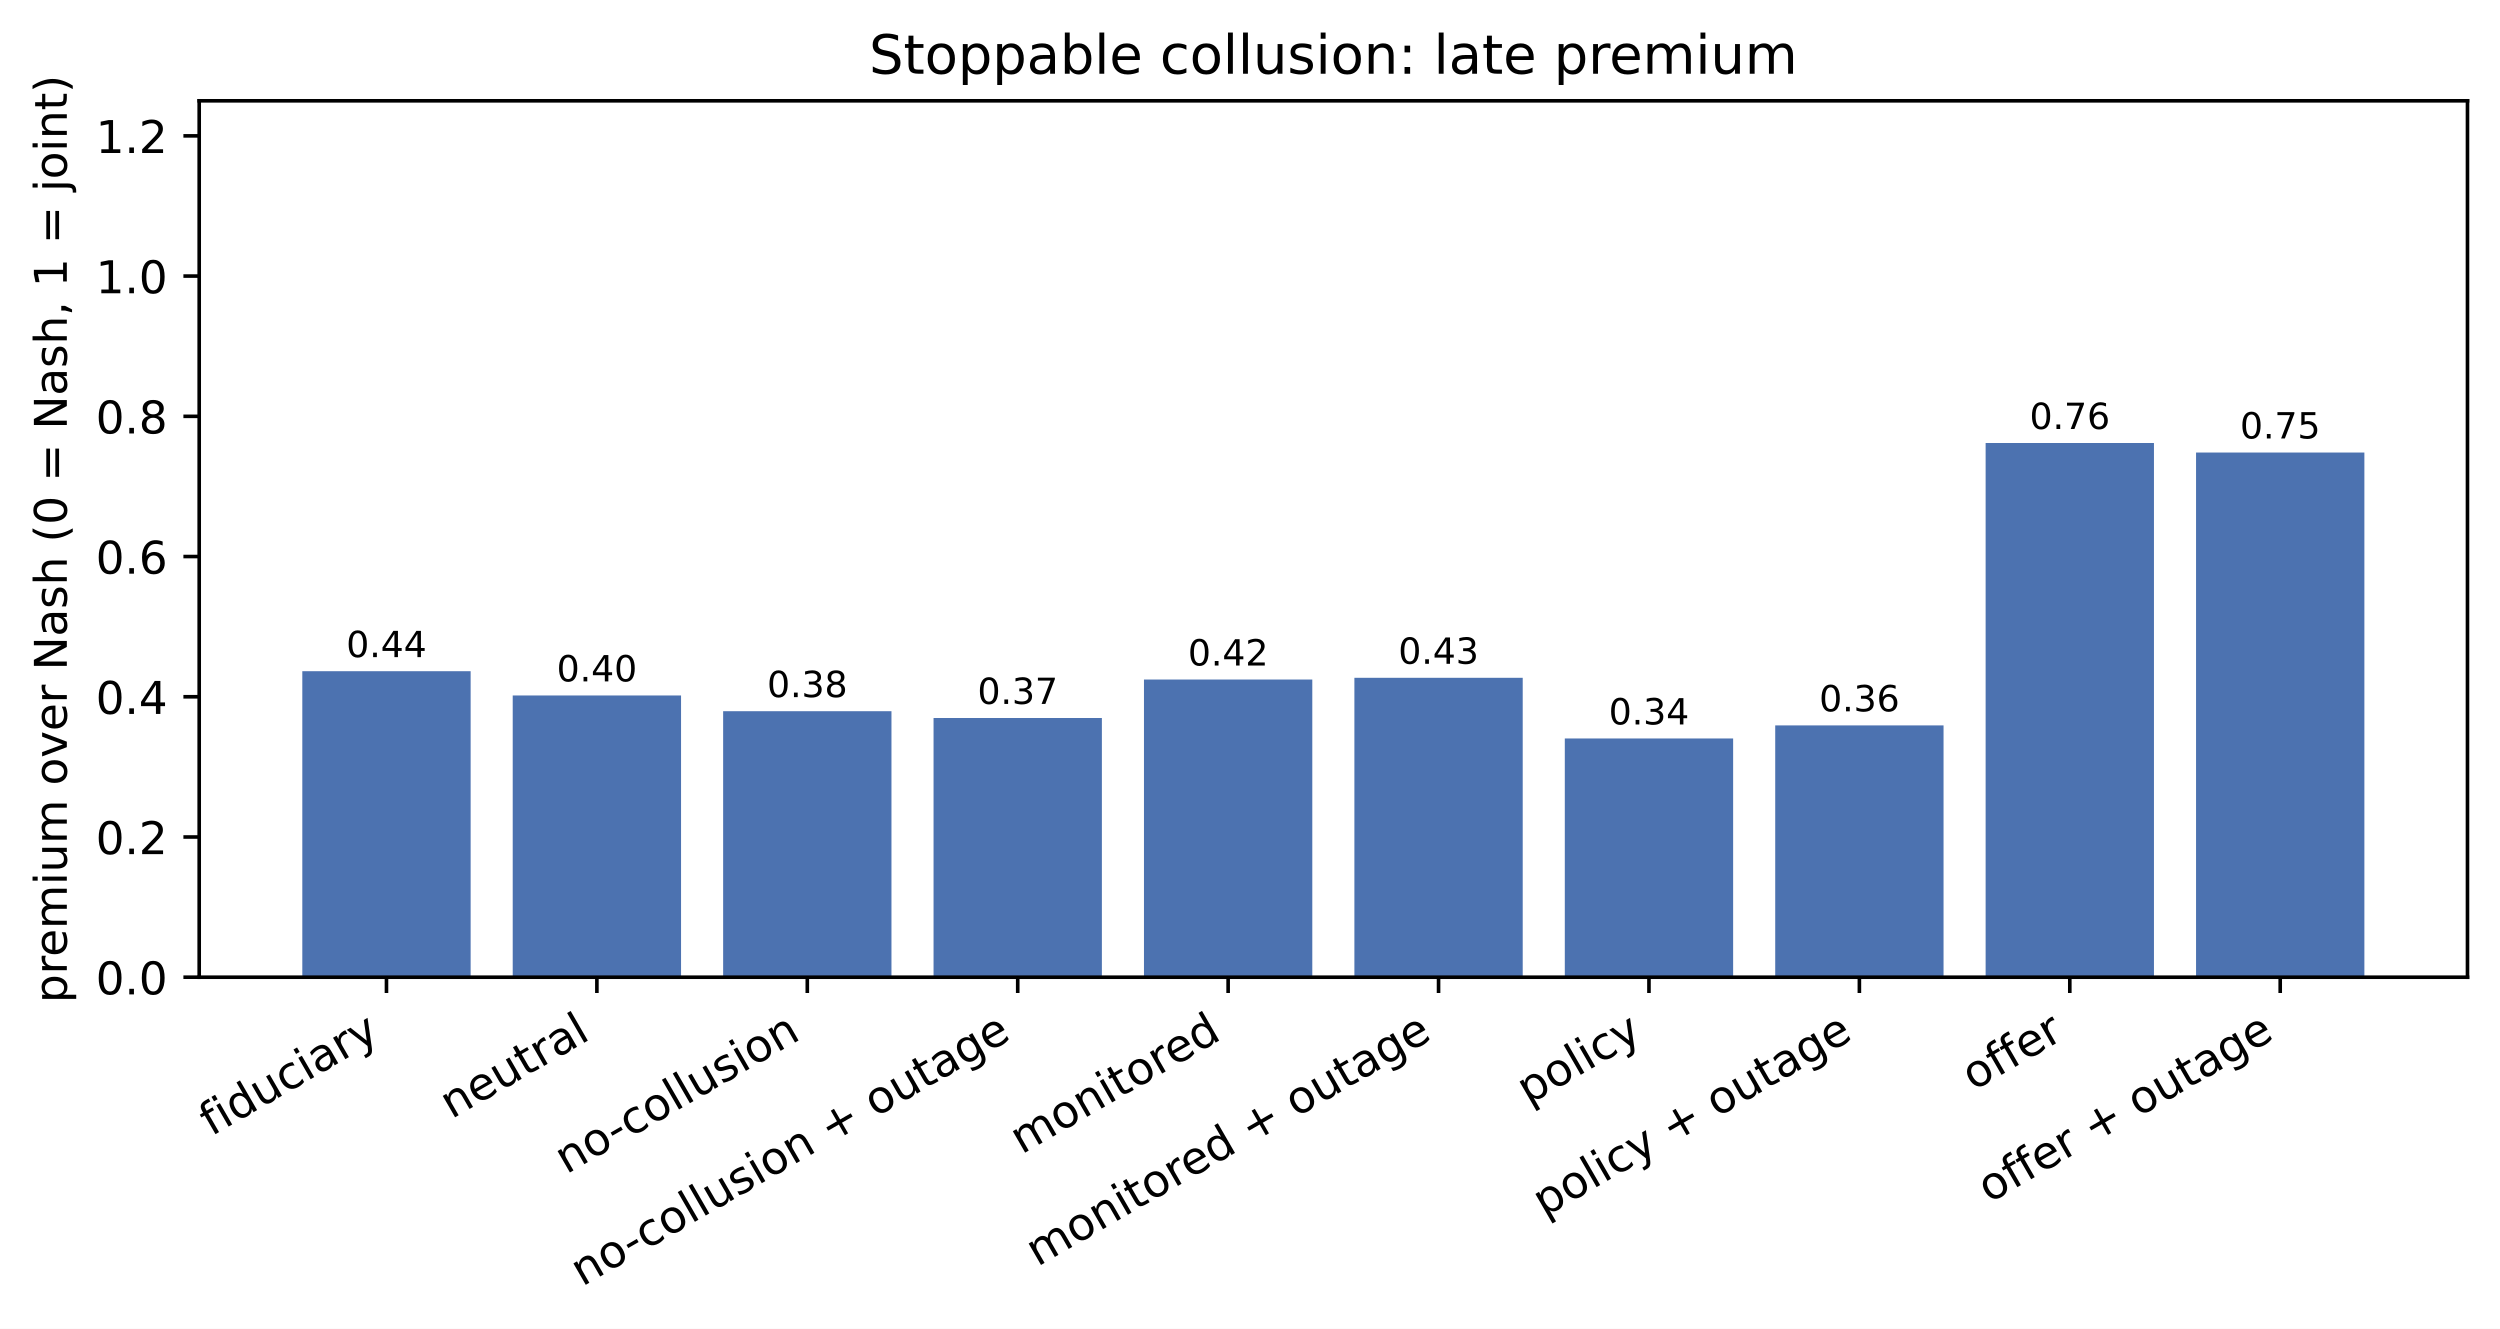
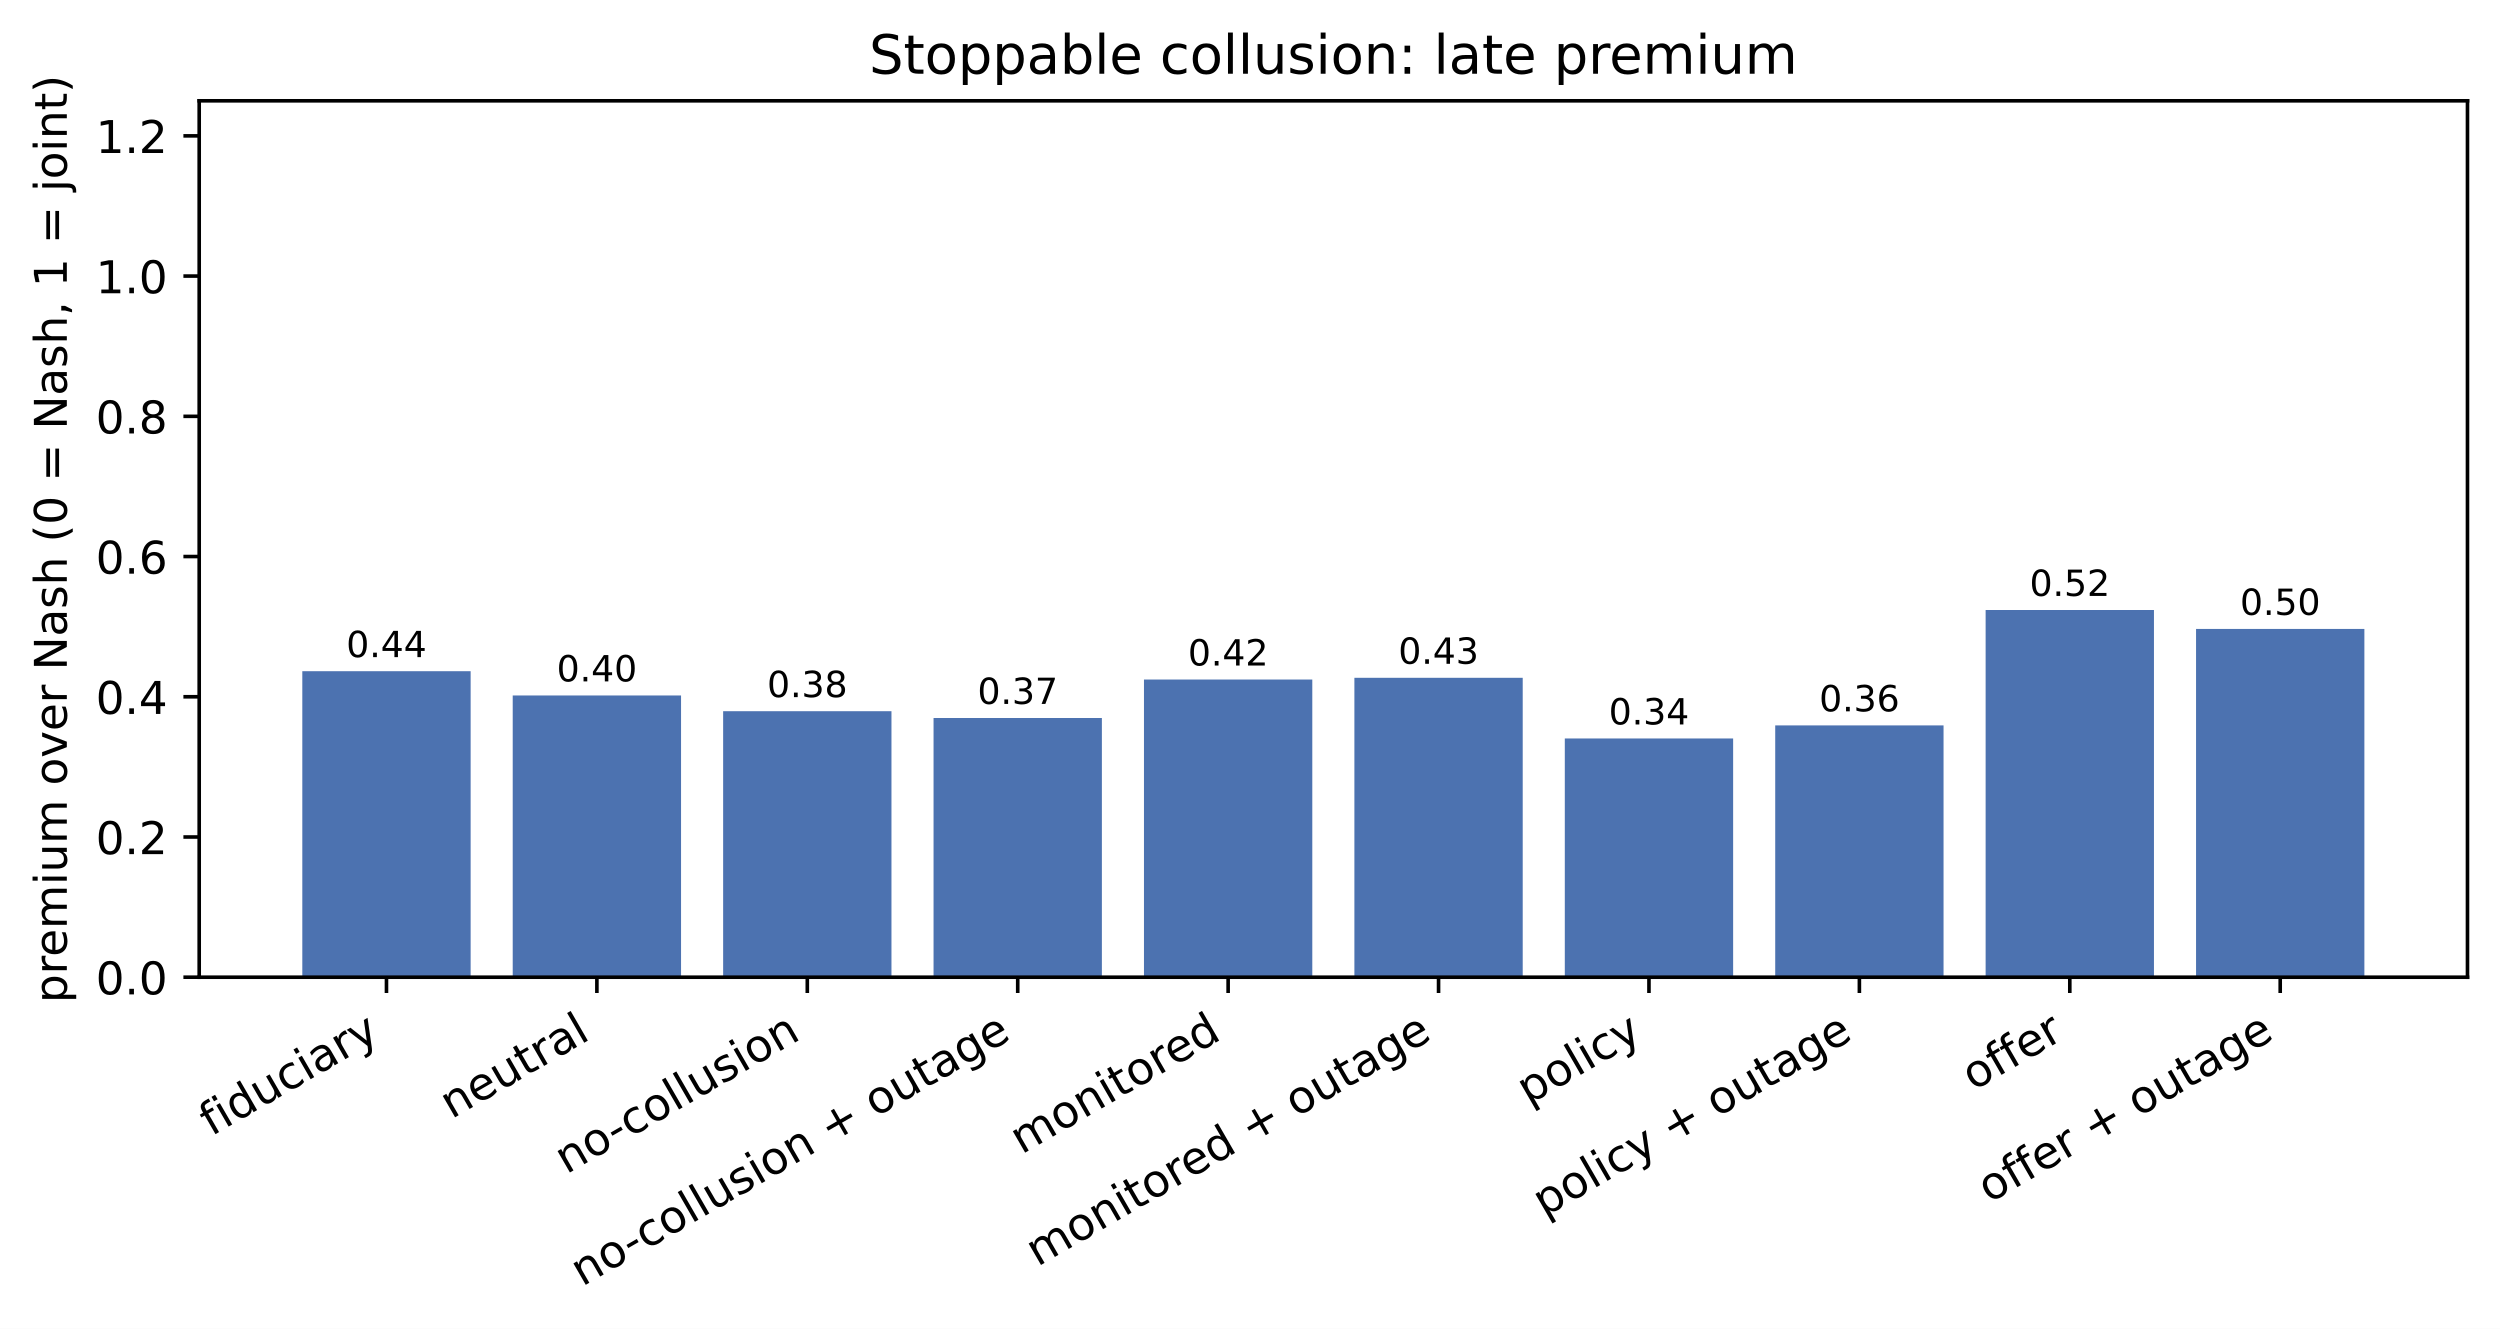
<svg xmlns="http://www.w3.org/2000/svg" xmlns:xlink="http://www.w3.org/1999/xlink" width="553.504pt" height="294.192pt" viewBox="0 0 553.504 294.192" version="1.1">
  <defs>
    <style type="text/css">*{stroke-linejoin: round; stroke-linecap: butt}</style>
  </defs>
  <g id="figure_1">
    <g id="patch_1">
      <path d="M 0 294.192  L 553.504 294.192  L 553.504 0  L 0 0  z " style="fill: #ffffff" />
    </g>
    <g id="axes_1">
      <g id="patch_2">
        <path d="M 44.104 216.358  L 546.304 216.358  L 546.304 22.318  L 44.104 22.318  z " style="fill: #ffffff" />
      </g>
      <g id="patch_3">
        <path d="M 66.931 216.358  L 104.2 216.358  L 104.2 148.601  L 66.931 148.601  z " clip-path="url(#p4eb7774723)" style="fill: #4c72b0" />
      </g>
      <g id="patch_4">
        <path d="M 113.517 216.358  L 150.786 216.358  L 150.786 153.972  L 113.517 153.972  z " clip-path="url(#p4eb7774723)" style="fill: #4c72b0" />
      </g>
      <g id="patch_5">
        <path d="M 160.104 216.358  L 197.373 216.358  L 197.373 157.454  L 160.104 157.454  z " clip-path="url(#p4eb7774723)" style="fill: #4c72b0" />
      </g>
      <g id="patch_6">
        <path d="M 206.69 216.358  L 243.959 216.358  L 243.959 158.964  L 206.69 158.964  z " clip-path="url(#p4eb7774723)" style="fill: #4c72b0" />
      </g>
      <g id="patch_7">
        <path d="M 253.276 216.358  L 290.545 216.358  L 290.545 150.447  L 253.276 150.447  z " clip-path="url(#p4eb7774723)" style="fill: #4c72b0" />
      </g>
      <g id="patch_8">
        <path d="M 299.863 216.358  L 337.132 216.358  L 337.132 150.07  L 299.863 150.07  z " clip-path="url(#p4eb7774723)" style="fill: #4c72b0" />
      </g>
      <g id="patch_9">
        <path d="M 346.449 216.358  L 383.718 216.358  L 383.718 163.495  L 346.449 163.495  z " clip-path="url(#p4eb7774723)" style="fill: #4c72b0" />
      </g>
      <g id="patch_10">
        <path d="M 393.035 216.358  L 430.304 216.358  L 430.304 160.6  L 393.035 160.6  z " clip-path="url(#p4eb7774723)" style="fill: #4c72b0" />
      </g>
      <g id="patch_11">
-         <path d="M 439.621 216.358  L 476.89 216.358  L 476.89 98.088  L 439.621 98.088  z " clip-path="url(#p4eb7774723)" style="fill: #4c72b0" />
+         <path d="M 439.621 216.358  L 476.89 216.358  L 476.89 135.05  L 439.621 135.05  z " clip-path="url(#p4eb7774723)" style="fill: #4c72b0" />
      </g>
      <g id="patch_12">
-         <path d="M 486.208 216.358  L 523.477 216.358  L 523.477 100.186  L 486.208 100.186  z " clip-path="url(#p4eb7774723)" style="fill: #4c72b0" />
+         <path d="M 486.208 216.358  L 523.477 216.358  L 523.477 139.246  L 486.208 139.246  z " clip-path="url(#p4eb7774723)" style="fill: #4c72b0" />
      </g>
      <g id="matplotlib.axis_1">
        <g id="xtick_1">
          <g id="line2d_1">
            <defs>
              <path id="mb7aa5ca6fc" d="M 0 0  L 0 3.5  " style="stroke: #000000; stroke-width: 0.8" />
            </defs>
            <g>
              <use xlink:href="#mb7aa5ca6fc" x="85.566" y="216.358" style="stroke: #000000; stroke-width: 0.8" />
            </g>
          </g>
          <g id="text_1">
            <text style="font-size: 10px; font-family: 'DejaVu Sans', 'Bitstream Vera Sans', 'Computer Modern Sans Serif', 'Lucida Grande', 'Verdana', 'Geneva', 'Lucid', 'Arial', 'Helvetica', 'Avant Garde', sans-serif" transform="translate(46.76277 251.6479) rotate(-30)">fiduciary</text>
          </g>
        </g>
        <g id="xtick_2">
          <g id="line2d_2">
            <g>
              <use xlink:href="#mb7aa5ca6fc" x="132.152" y="216.358" style="stroke: #000000; stroke-width: 0.8" />
            </g>
          </g>
          <g id="text_2">
            <text style="font-size: 10px; font-family: 'DejaVu Sans', 'Bitstream Vera Sans', 'Computer Modern Sans Serif', 'Lucida Grande', 'Verdana', 'Geneva', 'Lucid', 'Arial', 'Helvetica', 'Avant Garde', sans-serif" transform="translate(99.97685 247.8214) rotate(-30)">neutral</text>
          </g>
        </g>
        <g id="xtick_3">
          <g id="line2d_3">
            <g>
              <use xlink:href="#mb7aa5ca6fc" x="178.738" y="216.358" style="stroke: #000000; stroke-width: 0.8" />
            </g>
          </g>
          <g id="text_3">
            <text style="font-size: 10px; font-family: 'DejaVu Sans', 'Bitstream Vera Sans', 'Computer Modern Sans Serif', 'Lucida Grande', 'Verdana', 'Geneva', 'Lucid', 'Arial', 'Helvetica', 'Avant Garde', sans-serif" transform="translate(125.3983 260.0409) rotate(-30)">no-collusion</text>
          </g>
        </g>
        <g id="xtick_4">
          <g id="line2d_4">
            <g>
              <use xlink:href="#mb7aa5ca6fc" x="225.325" y="216.358" style="stroke: #000000; stroke-width: 0.8" />
            </g>
          </g>
          <g id="text_4">
            <text style="font-size: 10px; font-family: 'DejaVu Sans', 'Bitstream Vera Sans', 'Computer Modern Sans Serif', 'Lucida Grande', 'Verdana', 'Geneva', 'Lucid', 'Arial', 'Helvetica', 'Avant Garde', sans-serif" transform="translate(128.9065 284.912) rotate(-30)">no-collusion + outage</text>
          </g>
        </g>
        <g id="xtick_5">
          <g id="line2d_5">
            <g>
              <use xlink:href="#mb7aa5ca6fc" x="271.911" y="216.358" style="stroke: #000000; stroke-width: 0.8" />
            </g>
          </g>
          <g id="text_5">
            <text style="font-size: 10px; font-family: 'DejaVu Sans', 'Bitstream Vera Sans', 'Computer Modern Sans Serif', 'Lucida Grande', 'Verdana', 'Geneva', 'Lucid', 'Arial', 'Helvetica', 'Avant Garde', sans-serif" transform="translate(226.1905 255.6417) rotate(-30)">monitored</text>
          </g>
        </g>
        <g id="xtick_6">
          <g id="line2d_6">
            <g>
              <use xlink:href="#mb7aa5ca6fc" x="318.497" y="216.358" style="stroke: #000000; stroke-width: 0.8" />
            </g>
          </g>
          <g id="text_6">
            <text style="font-size: 10px; font-family: 'DejaVu Sans', 'Bitstream Vera Sans', 'Computer Modern Sans Serif', 'Lucida Grande', 'Verdana', 'Geneva', 'Lucid', 'Arial', 'Helvetica', 'Avant Garde', sans-serif" transform="translate(229.6988 280.5128) rotate(-30)">monitored + outage</text>
          </g>
        </g>
        <g id="xtick_7">
          <g id="line2d_7">
            <g>
              <use xlink:href="#mb7aa5ca6fc" x="365.083" y="216.358" style="stroke: #000000; stroke-width: 0.8" />
            </g>
          </g>
          <g id="text_7">
            <text style="font-size: 10px; font-family: 'DejaVu Sans', 'Bitstream Vera Sans', 'Computer Modern Sans Serif', 'Lucida Grande', 'Verdana', 'Geneva', 'Lucid', 'Arial', 'Helvetica', 'Avant Garde', sans-serif" transform="translate(338.3858 244.6589) rotate(-30)">policy</text>
          </g>
        </g>
        <g id="xtick_8">
          <g id="line2d_8">
            <g>
              <use xlink:href="#mb7aa5ca6fc" x="411.67" y="216.358" style="stroke: #000000; stroke-width: 0.8" />
            </g>
          </g>
          <g id="text_8">
            <text style="font-size: 10px; font-family: 'DejaVu Sans', 'Bitstream Vera Sans', 'Computer Modern Sans Serif', 'Lucida Grande', 'Verdana', 'Geneva', 'Lucid', 'Arial', 'Helvetica', 'Avant Garde', sans-serif" transform="translate(341.8941 269.53) rotate(-30)">policy + outage</text>
          </g>
        </g>
        <g id="xtick_9">
          <g id="line2d_9">
            <g>
              <use xlink:href="#mb7aa5ca6fc" x="458.256" y="216.358" style="stroke: #000000; stroke-width: 0.8" />
            </g>
          </g>
          <g id="text_9">
            <text style="font-size: 10px; font-family: 'DejaVu Sans', 'Bitstream Vera Sans', 'Computer Modern Sans Serif', 'Lucida Grande', 'Verdana', 'Geneva', 'Lucid', 'Arial', 'Helvetica', 'Avant Garde', sans-serif" transform="translate(436.9006 241.5745) rotate(-30)">offer</text>
          </g>
        </g>
        <g id="xtick_10">
          <g id="line2d_10">
            <g>
              <use xlink:href="#mb7aa5ca6fc" x="504.842" y="216.358" style="stroke: #000000; stroke-width: 0.8" />
            </g>
          </g>
          <g id="text_10">
            <text style="font-size: 10px; font-family: 'DejaVu Sans', 'Bitstream Vera Sans', 'Computer Modern Sans Serif', 'Lucida Grande', 'Verdana', 'Geneva', 'Lucid', 'Arial', 'Helvetica', 'Avant Garde', sans-serif" transform="translate(440.4089 266.4456) rotate(-30)">offer + outage</text>
          </g>
        </g>
      </g>
      <g id="matplotlib.axis_2">
        <g id="ytick_1">
          <g id="line2d_11">
            <defs>
              <path id="m577f8da992" d="M 0 0  L -3.5 0  " style="stroke: #000000; stroke-width: 0.8" />
            </defs>
            <g>
              <use xlink:href="#m577f8da992" x="44.104" y="216.358" style="stroke: #000000; stroke-width: 0.8" />
            </g>
          </g>
          <g id="text_11">
            <text style="font-size: 10px; font-family: 'DejaVu Sans', 'Bitstream Vera Sans', 'Computer Modern Sans Serif', 'Lucida Grande', 'Verdana', 'Geneva', 'Lucid', 'Arial', 'Helvetica', 'Avant Garde', sans-serif; text-anchor: end" x="37.104" y="220.157" transform="rotate(-0 37.10391 220.157)">0.0</text>
          </g>
        </g>
        <g id="ytick_2">
          <g id="line2d_12">
            <g>
              <use xlink:href="#m577f8da992" x="44.104" y="185.312" style="stroke: #000000; stroke-width: 0.8" />
            </g>
          </g>
          <g id="text_12">
            <text style="font-size: 10px; font-family: 'DejaVu Sans', 'Bitstream Vera Sans', 'Computer Modern Sans Serif', 'Lucida Grande', 'Verdana', 'Geneva', 'Lucid', 'Arial', 'Helvetica', 'Avant Garde', sans-serif; text-anchor: end" x="37.104" y="189.111" transform="rotate(-0 37.10391 189.1106)">0.2</text>
          </g>
        </g>
        <g id="ytick_3">
          <g id="line2d_13">
            <g>
              <use xlink:href="#m577f8da992" x="44.104" y="154.265" style="stroke: #000000; stroke-width: 0.8" />
            </g>
          </g>
          <g id="text_13">
            <text style="font-size: 10px; font-family: 'DejaVu Sans', 'Bitstream Vera Sans', 'Computer Modern Sans Serif', 'Lucida Grande', 'Verdana', 'Geneva', 'Lucid', 'Arial', 'Helvetica', 'Avant Garde', sans-serif; text-anchor: end" x="37.104" y="158.064" transform="rotate(-0 37.10391 158.0642)">0.4</text>
          </g>
        </g>
        <g id="ytick_4">
          <g id="line2d_14">
            <g>
              <use xlink:href="#m577f8da992" x="44.104" y="123.219" style="stroke: #000000; stroke-width: 0.8" />
            </g>
          </g>
          <g id="text_14">
            <text style="font-size: 10px; font-family: 'DejaVu Sans', 'Bitstream Vera Sans', 'Computer Modern Sans Serif', 'Lucida Grande', 'Verdana', 'Geneva', 'Lucid', 'Arial', 'Helvetica', 'Avant Garde', sans-serif; text-anchor: end" x="37.104" y="127.018" transform="rotate(-0 37.10391 127.0178)">0.6</text>
          </g>
        </g>
        <g id="ytick_5">
          <g id="line2d_15">
            <g>
              <use xlink:href="#m577f8da992" x="44.104" y="92.173" style="stroke: #000000; stroke-width: 0.8" />
            </g>
          </g>
          <g id="text_15">
            <text style="font-size: 10px; font-family: 'DejaVu Sans', 'Bitstream Vera Sans', 'Computer Modern Sans Serif', 'Lucida Grande', 'Verdana', 'Geneva', 'Lucid', 'Arial', 'Helvetica', 'Avant Garde', sans-serif; text-anchor: end" x="37.104" y="95.971" transform="rotate(-0 37.10391 95.97135)">0.8</text>
          </g>
        </g>
        <g id="ytick_6">
          <g id="line2d_16">
            <g>
              <use xlink:href="#m577f8da992" x="44.104" y="61.126" style="stroke: #000000; stroke-width: 0.8" />
            </g>
          </g>
          <g id="text_16">
            <text style="font-size: 10px; font-family: 'DejaVu Sans', 'Bitstream Vera Sans', 'Computer Modern Sans Serif', 'Lucida Grande', 'Verdana', 'Geneva', 'Lucid', 'Arial', 'Helvetica', 'Avant Garde', sans-serif; text-anchor: end" x="37.104" y="64.925" transform="rotate(-0 37.10391 64.92495)">1.0</text>
          </g>
        </g>
        <g id="ytick_7">
          <g id="line2d_17">
            <g>
              <use xlink:href="#m577f8da992" x="44.104" y="30.08" style="stroke: #000000; stroke-width: 0.8" />
            </g>
          </g>
          <g id="text_17">
            <text style="font-size: 10px; font-family: 'DejaVu Sans', 'Bitstream Vera Sans', 'Computer Modern Sans Serif', 'Lucida Grande', 'Verdana', 'Geneva', 'Lucid', 'Arial', 'Helvetica', 'Avant Garde', sans-serif; text-anchor: end" x="37.104" y="33.879" transform="rotate(-0 37.10391 33.87855)">1.2</text>
          </g>
        </g>
        <g id="text_18">
          <text style="font-size: 10px; font-family: 'DejaVu Sans', 'Bitstream Vera Sans', 'Computer Modern Sans Serif', 'Lucida Grande', 'Verdana', 'Geneva', 'Lucid', 'Arial', 'Helvetica', 'Avant Garde', sans-serif; text-anchor: middle" x="14.798" y="119.338" transform="rotate(-90 14.79844 119.3381)">premium over Nash (0 = Nash, 1 = joint)</text>
        </g>
      </g>
      <g id="patch_13">
        <path d="M 44.104 216.358  L 44.104 22.318  " style="fill: none; stroke: #000000; stroke-width: 0.8; stroke-linejoin: miter; stroke-linecap: square" />
      </g>
      <g id="patch_14">
        <path d="M 546.304 216.358  L 546.304 22.318  " style="fill: none; stroke: #000000; stroke-width: 0.8; stroke-linejoin: miter; stroke-linecap: square" />
      </g>
      <g id="patch_15">
        <path d="M 44.104 216.358  L 546.304 216.358  " style="fill: none; stroke: #000000; stroke-width: 0.8; stroke-linejoin: miter; stroke-linecap: square" />
      </g>
      <g id="patch_16">
        <path d="M 44.104 22.318  L 546.304 22.318  " style="fill: none; stroke: #000000; stroke-width: 0.8; stroke-linejoin: miter; stroke-linecap: square" />
      </g>
      <g id="text_19">
        <text style="font-size: 8px; font-family: 'DejaVu Sans', 'Bitstream Vera Sans', 'Computer Modern Sans Serif', 'Lucida Grande', 'Verdana', 'Geneva', 'Lucid', 'Arial', 'Helvetica', 'Avant Garde', sans-serif; text-anchor: middle" x="85.566" y="145.497" transform="rotate(-0 85.56569 145.4968)">0.44</text>
      </g>
      <g id="text_20">
        <text style="font-size: 8px; font-family: 'DejaVu Sans', 'Bitstream Vera Sans', 'Computer Modern Sans Serif', 'Lucida Grande', 'Verdana', 'Geneva', 'Lucid', 'Arial', 'Helvetica', 'Avant Garde', sans-serif; text-anchor: middle" x="132.152" y="150.867" transform="rotate(-0 132.152 150.867)">0.40</text>
      </g>
      <g id="text_21">
        <text style="font-size: 8px; font-family: 'DejaVu Sans', 'Bitstream Vera Sans', 'Computer Modern Sans Serif', 'Lucida Grande', 'Verdana', 'Geneva', 'Lucid', 'Arial', 'Helvetica', 'Avant Garde', sans-serif; text-anchor: middle" x="178.738" y="154.349" transform="rotate(-0 178.7382 154.3492)">0.38</text>
      </g>
      <g id="text_22">
        <text style="font-size: 8px; font-family: 'DejaVu Sans', 'Bitstream Vera Sans', 'Computer Modern Sans Serif', 'Lucida Grande', 'Verdana', 'Geneva', 'Lucid', 'Arial', 'Helvetica', 'Avant Garde', sans-serif; text-anchor: middle" x="225.325" y="155.86" transform="rotate(-0 225.3245 155.8596)">0.37</text>
      </g>
      <g id="text_23">
        <text style="font-size: 8px; font-family: 'DejaVu Sans', 'Bitstream Vera Sans', 'Computer Modern Sans Serif', 'Lucida Grande', 'Verdana', 'Geneva', 'Lucid', 'Arial', 'Helvetica', 'Avant Garde', sans-serif; text-anchor: middle" x="271.911" y="147.343" transform="rotate(-0 271.9108 147.3428)">0.42</text>
      </g>
      <g id="text_24">
        <text style="font-size: 8px; font-family: 'DejaVu Sans', 'Bitstream Vera Sans', 'Computer Modern Sans Serif', 'Lucida Grande', 'Verdana', 'Geneva', 'Lucid', 'Arial', 'Helvetica', 'Avant Garde', sans-serif; text-anchor: middle" x="318.497" y="146.965" transform="rotate(-0 318.497 146.9652)">0.43</text>
      </g>
      <g id="text_25">
        <text style="font-size: 8px; font-family: 'DejaVu Sans', 'Bitstream Vera Sans', 'Computer Modern Sans Serif', 'Lucida Grande', 'Verdana', 'Geneva', 'Lucid', 'Arial', 'Helvetica', 'Avant Garde', sans-serif; text-anchor: middle" x="365.083" y="160.391" transform="rotate(-0 365.0833 160.3907)">0.34</text>
      </g>
      <g id="text_26">
        <text style="font-size: 8px; font-family: 'DejaVu Sans', 'Bitstream Vera Sans', 'Computer Modern Sans Serif', 'Lucida Grande', 'Verdana', 'Geneva', 'Lucid', 'Arial', 'Helvetica', 'Avant Garde', sans-serif; text-anchor: middle" x="411.67" y="157.496" transform="rotate(-0 411.6696 157.4958)">0.36</text>
      </g>
      <g id="text_27">
-         <text style="font-size: 8px; font-family: 'DejaVu Sans', 'Bitstream Vera Sans', 'Computer Modern Sans Serif', 'Lucida Grande', 'Verdana', 'Geneva', 'Lucid', 'Arial', 'Helvetica', 'Avant Garde', sans-serif; text-anchor: middle" x="458.256" y="94.983" transform="rotate(-0 458.2559 94.98348)">0.76</text>
+         <text style="font-size: 8px; font-family: 'DejaVu Sans', 'Bitstream Vera Sans', 'Computer Modern Sans Serif', 'Lucida Grande', 'Verdana', 'Geneva', 'Lucid', 'Arial', 'Helvetica', 'Avant Garde', sans-serif; text-anchor: middle" x="458.256" y="131.945" transform="rotate(-0 458.2559 131.9455)">0.52</text>
      </g>
      <g id="text_28">
-         <text style="font-size: 8px; font-family: 'DejaVu Sans', 'Bitstream Vera Sans', 'Computer Modern Sans Serif', 'Lucida Grande', 'Verdana', 'Geneva', 'Lucid', 'Arial', 'Helvetica', 'Avant Garde', sans-serif; text-anchor: middle" x="504.842" y="97.081" transform="rotate(-0 504.8421 97.08121)">0.75</text>
+         <text style="font-size: 8px; font-family: 'DejaVu Sans', 'Bitstream Vera Sans', 'Computer Modern Sans Serif', 'Lucida Grande', 'Verdana', 'Geneva', 'Lucid', 'Arial', 'Helvetica', 'Avant Garde', sans-serif; text-anchor: middle" x="504.842" y="136.141" transform="rotate(-0 504.8421 136.1409)">0.50</text>
      </g>
      <g id="text_29">
        <text style="font-size: 12px; font-family: 'DejaVu Sans', 'Bitstream Vera Sans', 'Computer Modern Sans Serif', 'Lucida Grande', 'Verdana', 'Geneva', 'Lucid', 'Arial', 'Helvetica', 'Avant Garde', sans-serif; text-anchor: middle" x="295.204" y="16.318" transform="rotate(-0 295.2039 16.31812)">Stoppable collusion: late premium</text>
      </g>
    </g>
  </g>
  <defs>
    <clipPath id="p4eb7774723">
      <rect x="44.104" y="22.318" width="502.2" height="194.04" />
    </clipPath>
  </defs>
</svg>
